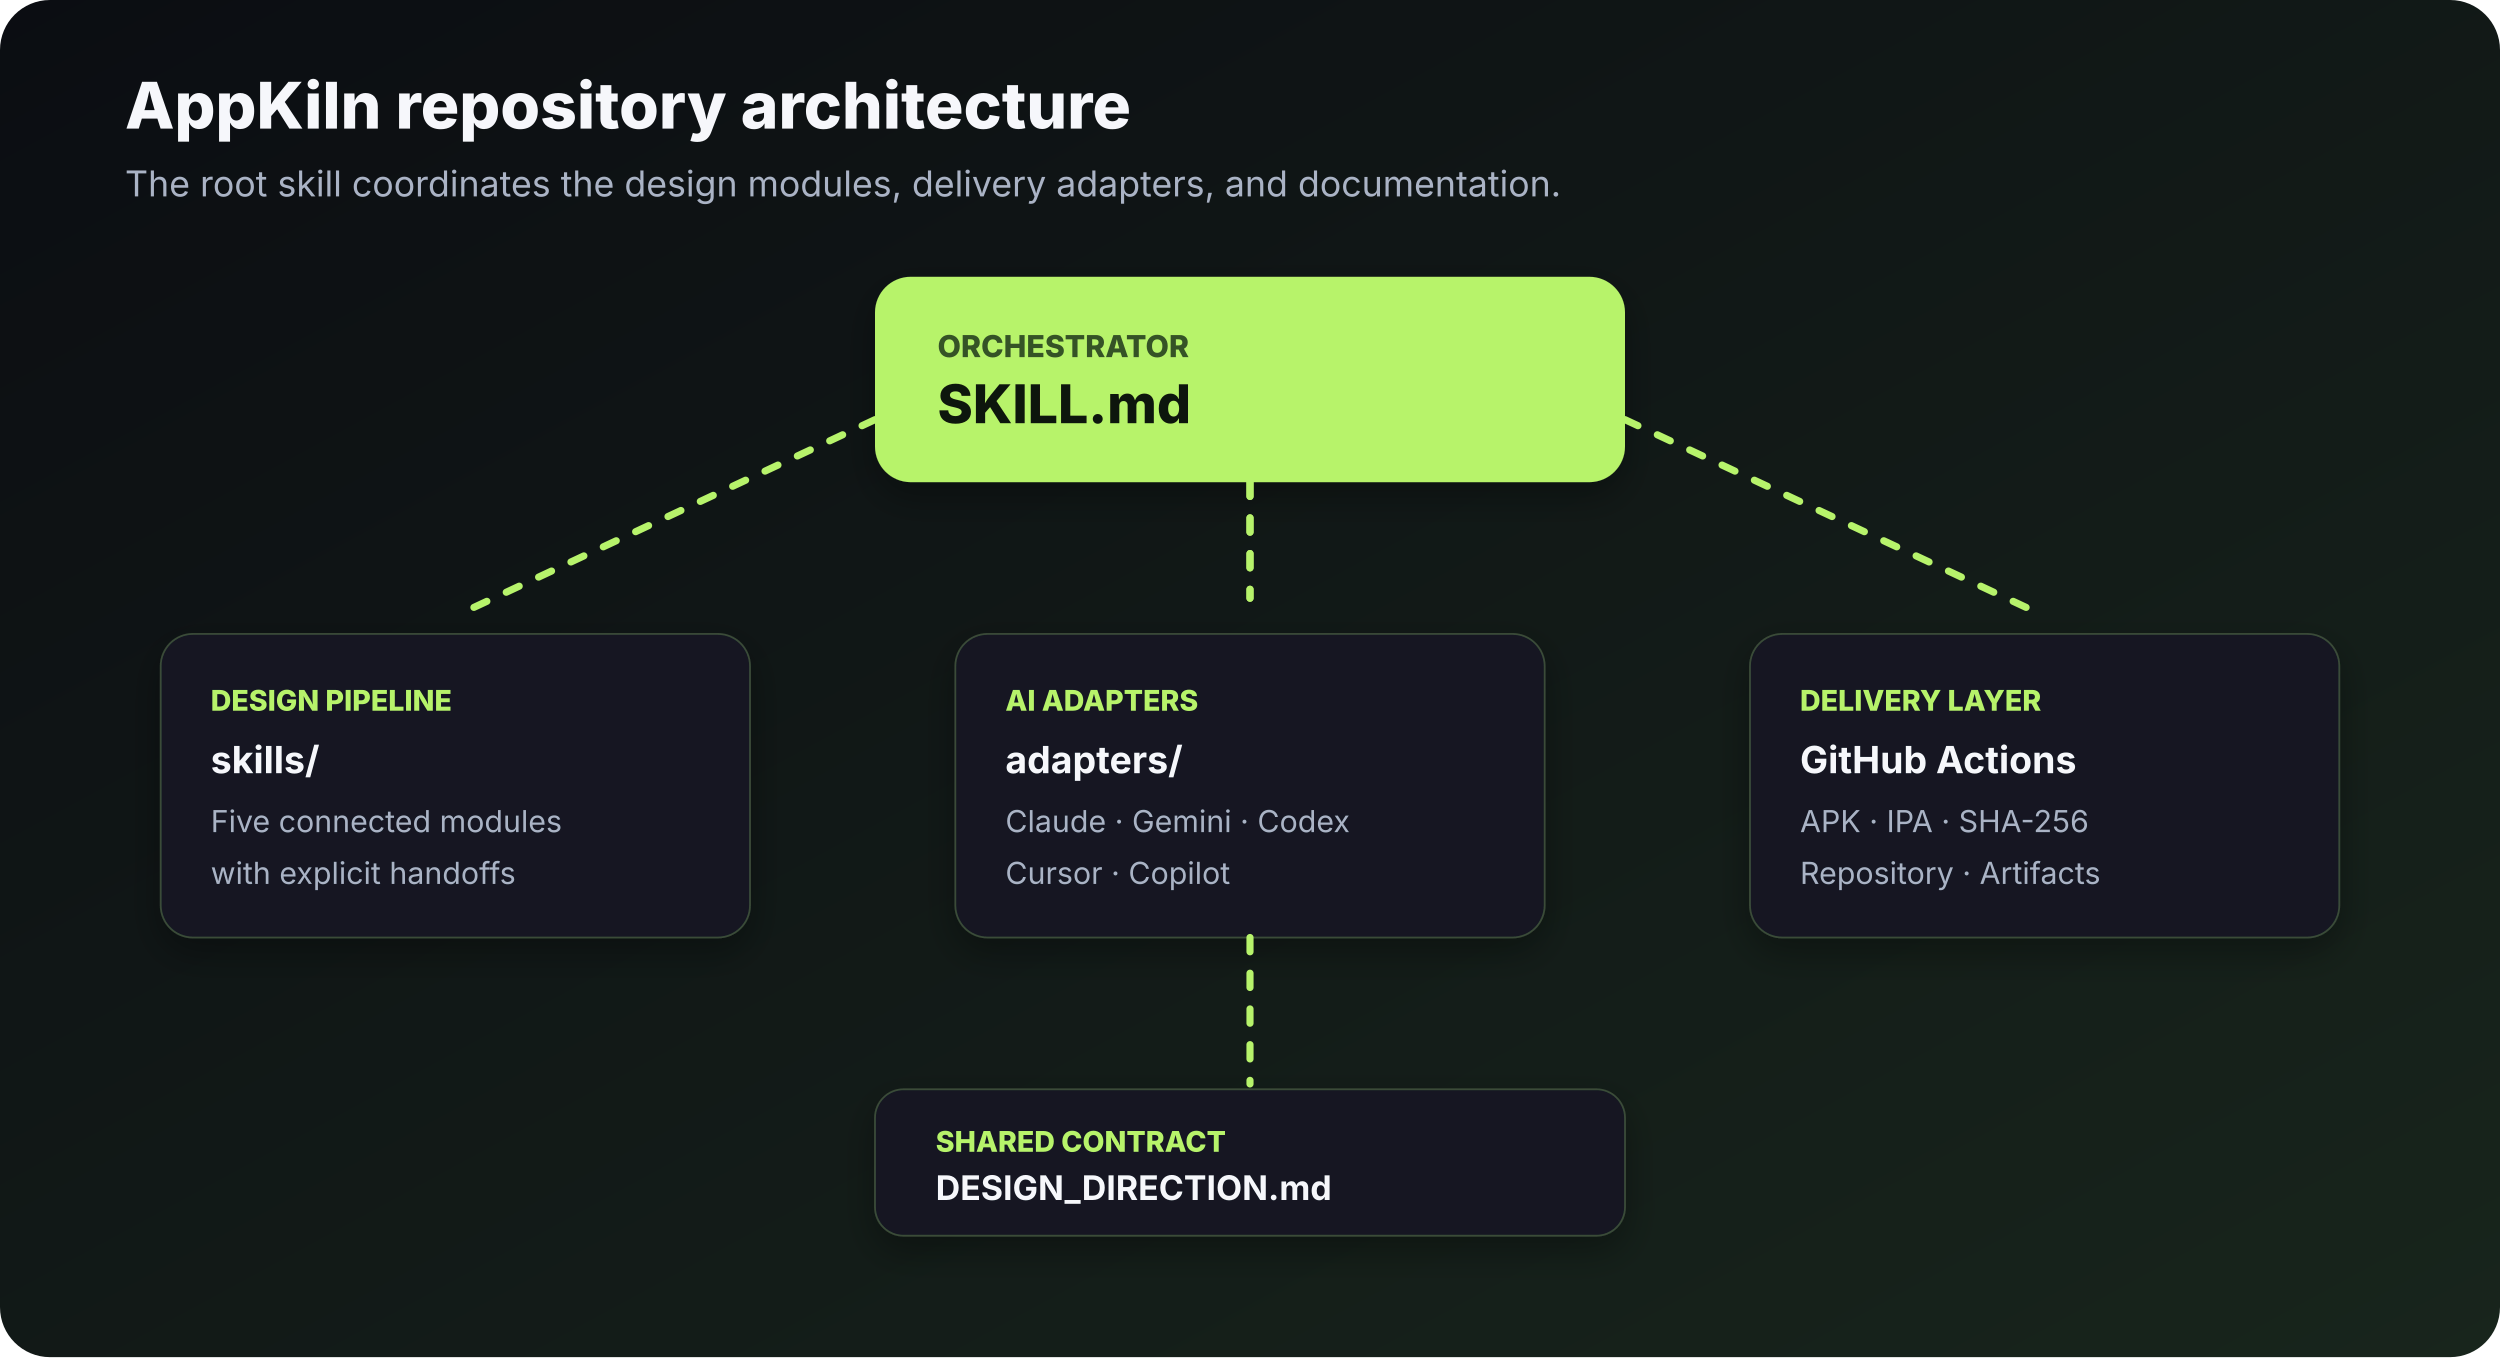
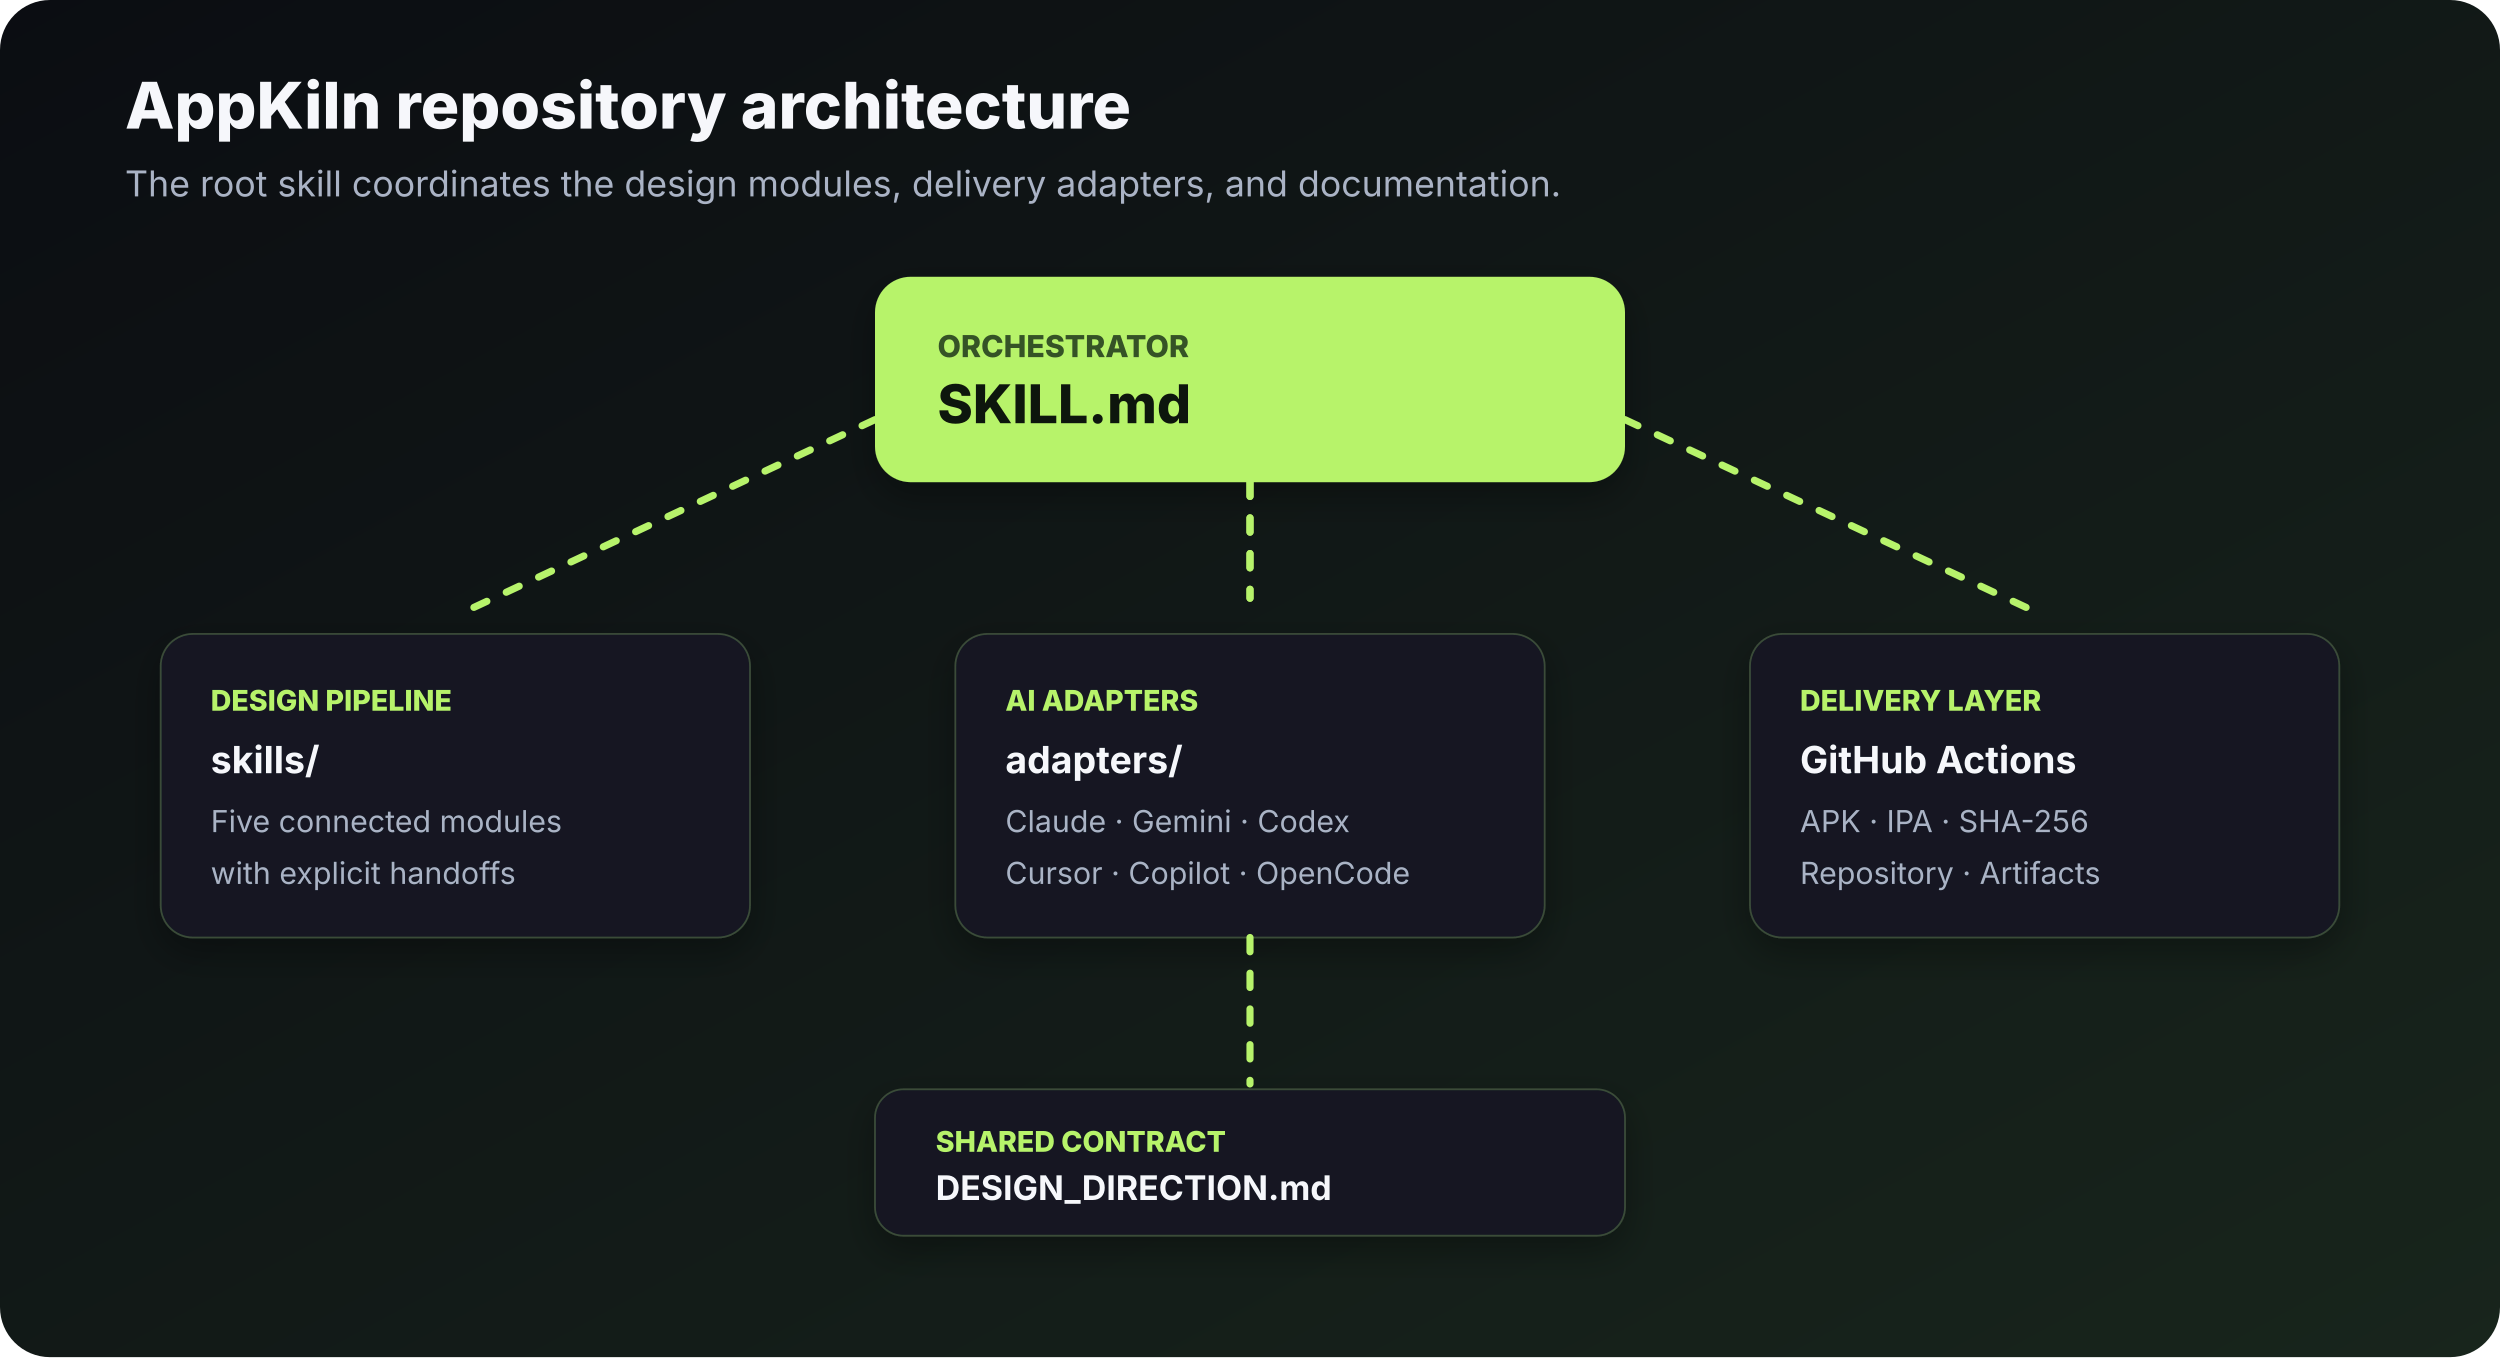
<svg xmlns="http://www.w3.org/2000/svg" viewBox="0 0 1400 760" role="img" aria-labelledby="title desc">
  <defs>
    <linearGradient id="bg" x1="0" y1="0" x2="1" y2="1">
      <stop stop-color="#0b0d12" />
      <stop offset="1" stop-color="#18251c" />
    </linearGradient>
    <filter id="shadow">
      <feDropShadow dx="0" dy="8" stdDeviation="10" flood-color="#000" flood-opacity=".32" />
    </filter>
  </defs>
  <rect width="1400" height="760" rx="28" fill="url(#bg)" />
  <text x="70" y="72" fill="#f6f7fb" font-family="Inter,Arial,sans-serif" font-size="36" font-weight="800">AppKiln repository architecture</text>
  <text x="70" y="110" fill="#aab3c5" font-family="Inter,Arial,sans-serif" font-size="20">The root skill coordinates the design modules, delivery adapters, and documentation.</text>
  <g font-family="Inter,Arial,sans-serif" filter="url(#shadow)">
    <g transform="translate(490 155)">
      <rect width="420" height="115" rx="20" fill="#b7f36b" />
      <text x="35" y="45" fill="#355226" font-size="17" font-weight="800">ORCHESTRATOR</text>
      <text x="35" y="82" fill="#11170c" font-size="30" font-weight="800">SKILL.md</text>
    </g>
    <g transform="translate(90 355)">
      <rect width="330" height="170" rx="18" fill="#121722" stroke="#3a4b39" />
      <text x="28" y="43" fill="#b7f36b" font-size="16" font-weight="800">DESIGN PIPELINE</text>
      <text x="28" y="78" fill="#f6f7fb" font-size="21" font-weight="700">skills/</text>
      <text x="28" y="111" fill="#aab3c5" font-size="17">Five connected modules</text>
      <text x="28" y="140" fill="#aab3c5" font-size="17">with explicit handoffs</text>
    </g>
    <g transform="translate(535 355)">
      <rect width="330" height="170" rx="18" fill="#121722" stroke="#3a4b39" />
      <text x="28" y="43" fill="#b7f36b" font-size="16" font-weight="800">AI ADAPTERS</text>
      <text x="28" y="78" fill="#f6f7fb" font-size="21" font-weight="700">adapters/</text>
      <text x="28" y="111" fill="#aab3c5" font-size="17">Claude · Gemini · Codex</text>
-       <text x="28" y="140" fill="#aab3c5" font-size="17">Cursor · Copilot</text>
+       <text x="28" y="140" fill="#aab3c5" font-size="17">Cursor · Copilot · OpenCode</text>
    </g>
    <g transform="translate(980 355)">
      <rect width="330" height="170" rx="18" fill="#121722" stroke="#3a4b39" />
      <text x="28" y="43" fill="#b7f36b" font-size="16" font-weight="800">DELIVERY LAYER</text>
      <text x="28" y="78" fill="#f6f7fb" font-size="21" font-weight="700">GitHub Actions</text>
      <text x="28" y="111" fill="#aab3c5" font-size="17">APK · IPA · SHA-256</text>
      <text x="28" y="140" fill="#aab3c5" font-size="17">Repository · Artifacts</text>
    </g>
    <g transform="translate(490 610)">
      <rect width="420" height="82" rx="16" fill="#121722" stroke="#3a4b39" />
      <text x="34" y="35" fill="#b7f36b" font-size="16" font-weight="800">SHARED CONTRACT</text>
      <text x="34" y="62" fill="#f6f7fb" font-size="19" font-weight="700">DESIGN_DIRECTION.md</text>
    </g>
  </g>
  <g stroke="#b7f36b" stroke-width="4" fill="none" stroke-linecap="round" stroke-dasharray="8 12">
    <path d="M700 270v65" />
    <path d="M490 235 255 345" />
    <path d="M700 270v65" />
    <path d="M910 235 1145 345" />
    <path d="M700 525v82" />
  </g>
</svg>
